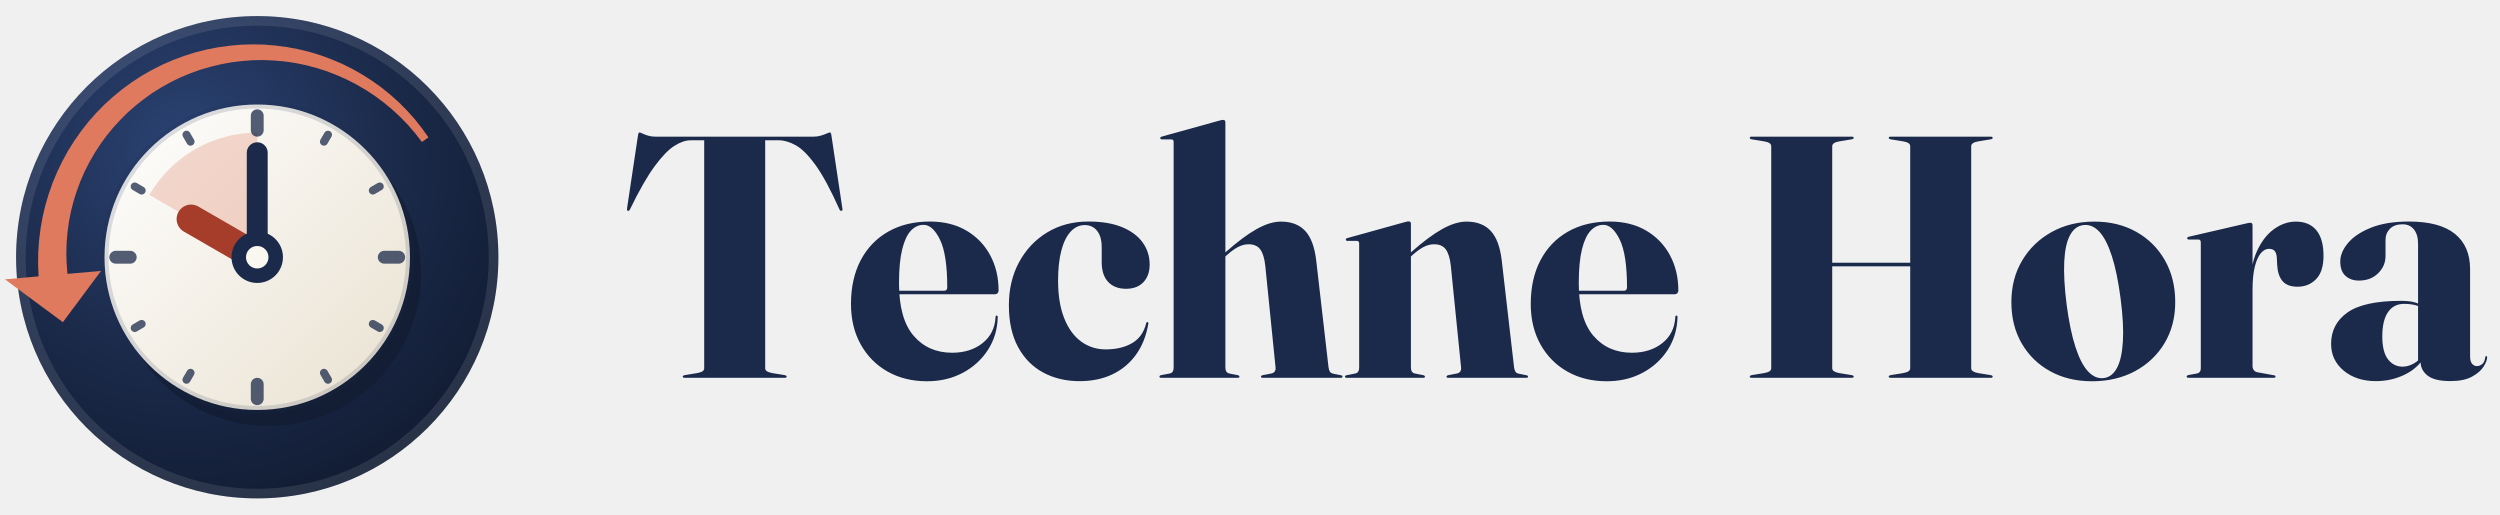
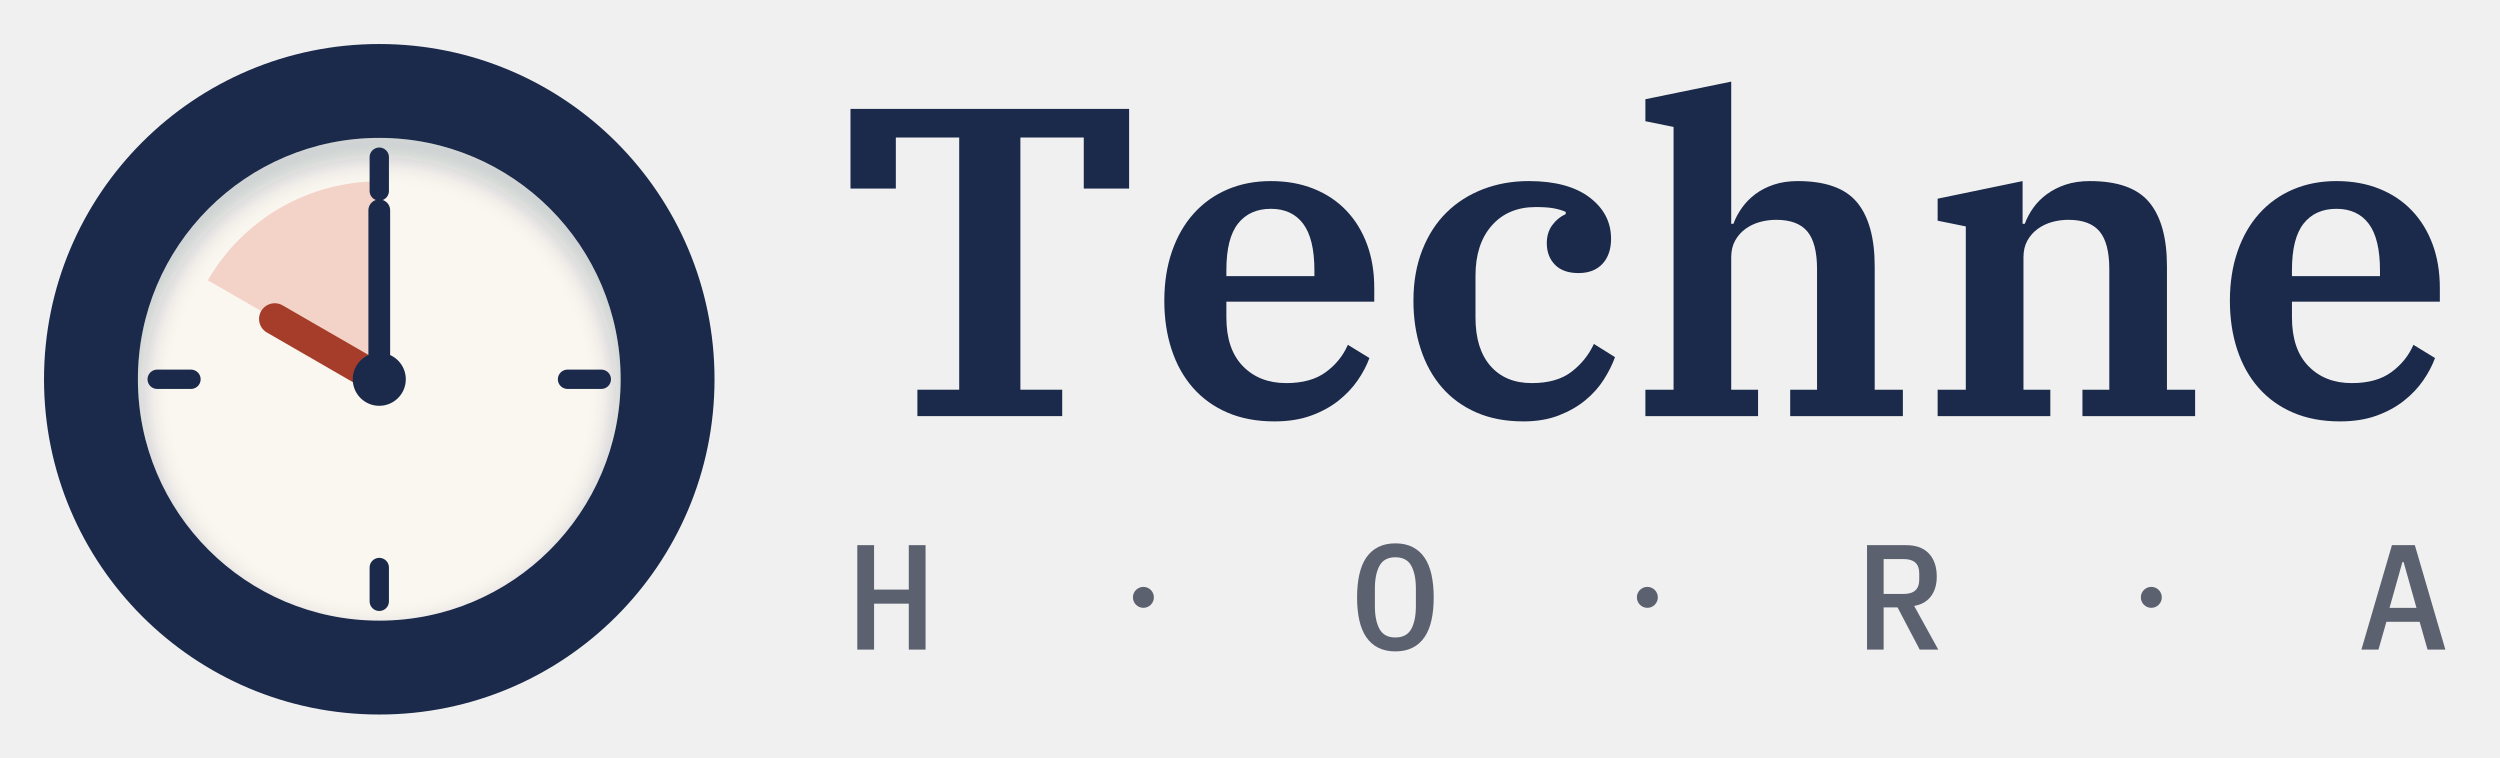
- <svg xmlns="http://www.w3.org/2000/svg" viewBox="0 0 311 64" role="img" aria-label="Techne Hora">
-   <g>
-     <defs>
-       <radialGradient id="hlg" cx="35%" cy="28%" r="80%">
-         <stop offset="0" stop-color="#2B4374" />
-         <stop offset=".55" stop-color="#1B2A4A" />
-         <stop offset="1" stop-color="#111B31" />
-       </radialGradient>
-       <linearGradient id="hlf" x1="0" y1="0" x2="1" y2="1">
-         <stop offset="0" stop-color="#FFFFFF" />
-         <stop offset="1" stop-color="#E9E1D0" />
-       </linearGradient>
-     </defs>
-     <circle cx="32" cy="32" r="30" fill="url(#hlg)" />
-     <circle cx="32" cy="32" r="29.4" fill="none" stroke="#FFFFFF" stroke-opacity=".10" stroke-width="1.2" />
-     <circle cx="33.4" cy="34" r="19" fill="#111B31" opacity=".7" />
-     <circle cx="32" cy="32" r="19" fill="url(#hlf)" />
-     <circle cx="32" cy="32" r="19" fill="none" stroke="#1B2A4A" stroke-opacity=".15" stroke-width="1" />
-     <path d="M32 32L18.58 24.25A15.5 15.5 0 0 1 32.00 16.50Z" fill="#E07A5F" fill-opacity=".28" />
-     <path d="M32.00 16.20L32.00 14.40" stroke="#1B2A4A" stroke-width="1.6" stroke-linecap="round" stroke-opacity="0.75" />
-     <path d="M40.30 17.62L40.80 16.76" stroke="#1B2A4A" stroke-width="1" stroke-linecap="round" stroke-opacity="0.75" />
-     <path d="M46.38 23.70L47.24 23.20" stroke="#1B2A4A" stroke-width="1" stroke-linecap="round" stroke-opacity="0.75" />
-     <path d="M47.80 32.00L49.60 32.00" stroke="#1B2A4A" stroke-width="1.6" stroke-linecap="round" stroke-opacity="0.75" />
-     <path d="M46.38 40.30L47.24 40.80" stroke="#1B2A4A" stroke-width="1" stroke-linecap="round" stroke-opacity="0.75" />
-     <path d="M40.30 46.38L40.80 47.24" stroke="#1B2A4A" stroke-width="1" stroke-linecap="round" stroke-opacity="0.75" />
-     <path d="M32.00 47.80L32.00 49.60" stroke="#1B2A4A" stroke-width="1.6" stroke-linecap="round" stroke-opacity="0.75" />
-     <path d="M23.70 46.38L23.20 47.24" stroke="#1B2A4A" stroke-width="1" stroke-linecap="round" stroke-opacity="0.75" />
-     <path d="M17.62 40.30L16.76 40.80" stroke="#1B2A4A" stroke-width="1" stroke-linecap="round" stroke-opacity="0.75" />
-     <path d="M16.20 32.00L14.40 32.00" stroke="#1B2A4A" stroke-width="1.6" stroke-linecap="round" stroke-opacity="0.75" />
-     <path d="M17.62 23.70L16.76 23.20" stroke="#1B2A4A" stroke-width="1" stroke-linecap="round" stroke-opacity="0.75" />
-     <path d="M23.70 17.62L23.20 16.76" stroke="#1B2A4A" stroke-width="1" stroke-linecap="round" stroke-opacity="0.75" />
-     <path d="M32.00 32.00L23.77 27.25" stroke="#A63D2A" stroke-width="3.6" stroke-linecap="round" />
-     <path d="M32.00 32.00L32.00 19.00" stroke="#1B2A4A" stroke-width="2.6" stroke-linecap="round" />
-     <path d="M53.30 17.09L52.47 15.93L51.59 14.82L50.64 13.76L49.64 12.75L48.58 11.80L47.47 10.90L46.31 10.07L45.11 9.30L43.86 8.59L42.58 7.95L41.26 7.39L39.92 6.89L38.54 6.47L37.15 6.13L35.73 5.86L34.30 5.67L32.87 5.55L31.42 5.52L29.98 5.56L28.54 5.69L27.10 5.89L25.68 6.17L24.27 6.52L22.89 6.96L21.52 7.47L20.19 8.05L18.89 8.71L17.62 9.43L16.40 10.23L15.22 11.09L14.08 12.02L13.00 13.00L11.97 14.05L11.00 15.15L10.10 16.30L9.25 17.51L8.47 18.75L7.76 20.05L7.12 21.37L6.55 22.74L6.06 24.13L5.64 25.55L5.30 26.99L5.04 28.45L4.86 29.92L4.76 31.41L4.74 32.89L4.80 34.38L0.62 34.75L7.82 40.08L12.57 33.70L8.39 34.07L8.29 32.78L8.25 31.48L8.29 30.19L8.40 28.89L8.57 27.61L8.82 26.33L9.14 25.07L9.53 23.82L9.98 22.60L10.50 21.40L11.09 20.23L11.74 19.09L12.45 17.99L13.22 16.93L14.05 15.91L14.94 14.94L15.87 14.01L16.86 13.14L17.90 12.32L18.97 11.55L20.10 10.85L21.25 10.21L22.45 9.63L23.67 9.12L24.92 8.67L26.20 8.30L27.50 7.99L28.81 7.75L30.13 7.59L31.47 7.49L32.80 7.47L34.14 7.53L35.48 7.65L36.80 7.85L38.12 8.12L39.42 8.47L40.70 8.88L41.96 9.37L43.19 9.92L44.39 10.54L45.56 11.22L46.69 11.97L47.77 12.78L48.82 13.65L49.81 14.57L50.76 15.55L51.65 16.58L52.48 17.66Z" fill="#E07A5F" />
-     <circle cx="32" cy="32" r="3.2" fill="#1B2A4A" />
-     <circle cx="32" cy="32" r="1.4" fill="#FAF7F0" />
+ <svg xmlns="http://www.w3.org/2000/svg" viewBox="0 0 568 172" role="img" aria-label="Techne Hora">
+   <circle cx="86.17" cy="86.17" r="76.17" fill="#1B2A4A" />
+   <circle cx="86.17" cy="86.17" r="54.84" fill="#FAF7F0" />
+   <defs>
+     <clipPath id="fh0">
+       <circle cx="86.17" cy="86.17" r="54.84" />
+     </clipPath>
+     <filter id="bh0" x="-20%" y="-20%" width="140%" height="140%">
+       <feGaussianBlur stdDeviation="2.74" />
+     </filter>
+   </defs>
+   <g clip-path="url(#fh0)">
+     <circle cx="86.17" cy="89.46" r="57.03" fill="none" stroke="#1B2A4A" stroke-opacity=".22" stroke-width="6.58" filter="url(#bh0)" />
  </g>
-   <path transform="translate(77.51 47.00) scale(0.02143)" d="M185.4 -1400.0H1106.597Q1129.397 -1400.0 1148.997 -1406.1Q1168.597 -1412.2 1182.497 -1418.3Q1196.396 -1424.4 1200.596 -1424.4Q1203.396 -1424.4 1205.696 -1421.1Q1207.996 -1417.8 1210.196 -1402L1272.596 -986.002Q1274.596 -978.002 1273.297 -974.402Q1271.997 -970.802 1268.997 -969.202Q1265.997 -968.402 1262.497 -970.102Q1258.997 -971.802 1256.197 -977.202Q1179.597 -1148.801 1117.298 -1234.901Q1054.998 -1321 1002.399 -1349.9Q949.799 -1378.8 904.199 -1378.8H824.996V-56Q824.996 -44 835.896 -37.4Q846.796 -30.8 867.396 -27.2L935.797 -16Q949.797 -13.6 949.797 -7.2Q949.797 0.0 938.997 0.0H357Q351.6 0.0 348.9 -2.3Q346.2 -4.6 346.2 -7.2Q346.2 -13.6 360.2 -16L428.601 -27.2Q450.001 -30.8 460.501 -37.4Q471.001 -44 471.001 -56V-1378.8H391.798Q349.198 -1378.8 297.698 -1346.3Q246.198 -1313.801 182.599 -1227.201Q118.999 -1140.601 39.8 -977.202Q37.2 -971.802 33.6 -970.102Q30 -968.402 27 -969.202Q24 -970.802 23.2 -974.402Q22.4 -978.002 23.4 -986.002L85.8 -1402Q88 -1417.8 90.4 -1421.1Q92.8 -1424.4 95.4 -1424.4Q99.4 -1424.4 112 -1418.3Q124.6 -1412.2 143.8 -1406.1Q163 -1400.0 185.4 -1400.0ZM2179.797 -506.401Q2179.797 -497.201 2173.797 -491.001Q2167.797 -484.801 2154.597 -484.801H1531.798V-505.601H1864.601Q1881.801 -505.601 1881.801 -526Q1881.801 -715.4 1839.801 -801.7Q1797.8 -888 1744.599 -888Q1702.999 -888 1670.998 -854.499Q1638.997 -820.999 1620.397 -746.399Q1601.797 -671.798 1601.797 -549.599Q1601.797 -342.999 1686.497 -244.298Q1771.197 -145.598 1909.997 -145.598Q2017.197 -145.598 2087.497 -201.998Q2157.797 -258.398 2162.197 -353.798Q2162.397 -358.398 2164.597 -359.898Q2166.797 -361.398 2167.797 -361.398Q2170.597 -361.398 2172.897 -359.498Q2175.197 -357.598 2174.997 -351.798Q2172.197 -245.599 2117.697 -161.499Q2063.197 -77.4 1971.398 -28.7Q1879.598 20.0 1764.399 20.0Q1634.599 20.0 1535.2 -36.4Q1435.8 -92.8 1379.4 -194.1Q1323 -295.4 1323 -428.8Q1323 -574.799 1379.3 -682.199Q1435.6 -789.599 1538.7 -848.399Q1641.799 -907.199 1780.999 -907.199Q1903.198 -907.199 1992.598 -854.9Q2081.998 -802.6 2130.897 -712Q2179.797 -621.4 2179.797 -506.401ZM3056.798 -657.4Q3056.798 -593.401 3020.498 -555.101Q2984.199 -516.802 2919.399 -516.802Q2853.6 -516.802 2816 -556.601Q2778.401 -596.401 2778.401 -672V-758.399Q2778.401 -819.799 2751.8 -853.2Q2725.2 -886.6 2679.999 -886.6Q2632.799 -886.6 2597.698 -848.199Q2562.597 -809.799 2543.897 -737.799Q2525.197 -665.799 2525.197 -564.798Q2525.197 -434.998 2560.797 -345.698Q2596.397 -256.398 2658.897 -210.698Q2721.397 -164.998 2801.998 -164.998Q2892.198 -164.998 2954.598 -201.198Q3016.998 -237.398 3036.598 -316.399Q3037.598 -320.799 3039.798 -322.599Q3041.998 -324.399 3044.598 -323.599Q3047.398 -322.799 3048.698 -320.099Q3049.998 -317.399 3048.998 -312.999Q3030.798 -207.799 2977.098 -133.699Q2923.398 -59.6 2840.499 -20.1Q2757.599 19.4 2650.2 19.4Q2532.2 19.4 2439.4 -30.3Q2346.6 -80 2293.1 -178.2Q2239.6 -276.4 2239.6 -421.2Q2239.6 -561.8 2298.7 -671.2Q2357.8 -780.599 2461.8 -843.899Q2565.799 -907.199 2701.399 -907.199Q2818.599 -907.199 2897.398 -874.4Q2976.198 -841.6 3016.498 -785.2Q3056.798 -728.8 3056.798 -657.4ZM3496.397 -1484.399V-59.6Q3496.397 -45 3501.997 -36.3Q3507.597 -27.6 3520.397 -24.8L3566.797 -15.6Q3577.997 -13.2 3577.997 -7.2Q3577.997 0.0 3568.797 0.0H3122.4Q3119 0.0 3116.3 -1.9Q3113.6 -3.8 3113.6 -7.2Q3113.6 -10 3116.3 -12.5Q3119 -15 3126 -16L3172.001 -24.8Q3185.601 -27.6 3190.801 -36.3Q3196.001 -45 3196.001 -59.2V-1369.6Q3196.001 -1376.6 3192.501 -1380.3Q3189.001 -1384 3180.801 -1384H3128.8Q3123 -1384 3120.7 -1386.3Q3118.4 -1388.6 3118.4 -1392Q3118.4 -1395.8 3121.1 -1397.6Q3123.8 -1399.4 3127.6 -1400.4L3460.397 -1492.799Q3470.997 -1495.599 3474.997 -1496.399Q3478.997 -1497.199 3483.997 -1497.199Q3490.197 -1497.199 3493.297 -1493.499Q3496.397 -1489.799 3496.397 -1484.399ZM3471.597 -682.8 3459.597 -695.6 3497.597 -729.2Q3599.397 -819.4 3677.197 -863.1Q3754.996 -906.799 3819.196 -906.799Q3909.396 -906.799 3959.597 -852.899Q4009.797 -798.999 4023.597 -681.599L4094.997 -62.4Q4096.997 -46.4 4102.497 -36.6Q4107.997 -26.8 4122.197 -24L4165.397 -15.2Q4171.597 -14.4 4173.897 -12.2Q4176.197 -10 4176.197 -7.2Q4176.197 -3.8 4173.897 -1.9Q4171.597 0.0 4166.997 0.0H3712.6Q3703 0.0 3703 -7.2Q3703 -12.8 3714.6 -15.6L3761.801 -24.8Q3777.001 -27.6 3783.201 -37.4Q3789.401 -47.2 3787.401 -62.4L3728 -650.399Q3720.8 -715.4 3698.9 -745.301Q3676.999 -775.201 3631.199 -775.201Q3600.198 -775.201 3570.398 -759.601Q3540.598 -744.001 3507.997 -714.8ZM4573.397 -895.199V-59.6Q4573.397 -45 4578.997 -36.3Q4584.597 -27.6 4597.397 -24.8L4643.797 -15.6Q4654.997 -13.2 4654.997 -7.2Q4654.997 0.0 4645.797 0.0H4199.4Q4196 0.0 4193.3 -1.9Q4190.6 -3.8 4190.6 -7.2Q4190.6 -9.8 4192.9 -12Q4195.2 -14.2 4201.4 -15.2L4249.001 -24.8Q4262.601 -27.6 4267.801 -36.3Q4273.001 -45 4273.001 -59.2V-780.4Q4273.001 -787.4 4269.501 -791.1Q4266.001 -794.8 4257.801 -794.8H4205.8Q4200 -794.8 4197.7 -797.1Q4195.4 -799.4 4195.4 -802.8Q4195.4 -806.6 4198.1 -808.4Q4200.8 -810.2 4204.6 -811.2L4537.397 -903.599Q4547.997 -906.399 4551.997 -907.199Q4555.997 -907.999 4560.997 -907.999Q4567.197 -907.999 4570.297 -904.299Q4573.397 -900.599 4573.397 -895.199ZM4548.597 -682.8 4536.597 -695.6 4574.597 -729.2Q4676.397 -819.4 4754.197 -863.1Q4831.996 -906.799 4896.196 -906.799Q4986.396 -906.799 5036.597 -852.899Q5086.797 -798.999 5100.597 -681.599L5171.997 -62.4Q5173.997 -46.4 5179.497 -36.6Q5184.997 -26.8 5199.197 -24L5242.397 -15.2Q5248.597 -14.4 5250.897 -12.2Q5253.197 -10 5253.197 -7.2Q5253.197 -3.8 5250.897 -1.9Q5248.597 0.0 5243.997 0.0H4789.6Q4780 0.0 4780 -7.2Q4780 -12.8 4791.6 -15.6L4838.801 -24.8Q4854.001 -27.6 4860.201 -37.4Q4866.401 -47.2 4864.401 -62.4L4805 -650.399Q4797.8 -715.4 4775.9 -745.301Q4753.999 -775.201 4708.199 -775.201Q4677.198 -775.201 4647.398 -759.601Q4617.598 -744.001 4584.997 -714.8ZM6125.797 -506.401Q6125.797 -497.201 6119.797 -491.001Q6113.797 -484.801 6100.597 -484.801H5477.798V-505.601H5810.601Q5827.801 -505.601 5827.801 -526Q5827.801 -715.4 5785.801 -801.7Q5743.8 -888 5690.599 -888Q5648.999 -888 5616.998 -854.499Q5584.997 -820.999 5566.397 -746.399Q5547.797 -671.798 5547.797 -549.599Q5547.797 -342.999 5632.497 -244.298Q5717.197 -145.598 5855.997 -145.598Q5963.197 -145.598 6033.497 -201.998Q6103.797 -258.398 6108.197 -353.798Q6108.397 -358.398 6110.597 -359.898Q6112.797 -361.398 6113.797 -361.398Q6116.597 -361.398 6118.897 -359.498Q6121.197 -357.598 6120.997 -351.798Q6118.197 -245.599 6063.697 -161.499Q6009.197 -77.4 5917.398 -28.7Q5825.598 20.0 5710.399 20.0Q5580.599 20.0 5481.2 -36.4Q5381.8 -92.8 5325.4 -194.1Q5269 -295.4 5269 -428.8Q5269 -574.799 5325.3 -682.199Q5381.6 -789.599 5484.7 -848.399Q5587.799 -907.199 5726.999 -907.199Q5849.198 -907.199 5938.598 -854.9Q6027.998 -802.6 6076.897 -712Q6125.797 -621.4 6125.797 -506.401ZM6842.198 -668.2H7619.799V-647H6842.198ZM7018.996 -56Q7018.996 -44.393 7029.896 -37.596Q7040.796 -30.8 7061.396 -27.2L7129.797 -16Q7143.796 -13.6 7143.796 -7.561Q7143.796 -4.149 7141.166 -2.075Q7138.536 0.0 7132.996 0.0H6551Q6545.461 0.0 6542.83 -2.075Q6540.2 -4.149 6540.2 -7.561Q6540.2 -13.6 6554.2 -16L6622.601 -27.2Q6644.001 -30.8 6654.501 -37.596Q6665 -44.393 6665 -56V-1344Q6665 -1355.607 6654.501 -1362.504Q6644.001 -1369.4 6622.601 -1372.8L6554.2 -1384Q6540.2 -1386.103 6540.2 -1392.8Q6540.2 -1395.6 6542.83 -1397.8Q6545.461 -1400.0 6551 -1400H7132.996Q7138.536 -1400.0 7141.166 -1397.8Q7143.796 -1395.6 7143.796 -1392.8Q7143.796 -1386.103 7129.797 -1384L7061.396 -1372.8Q7040.796 -1369.4 7029.896 -1362.504Q7018.996 -1355.607 7018.996 -1344ZM7825.797 -56Q7825.797 -44.393 7836.696 -37.596Q7847.596 -30.8 7868.196 -27.2L7936.597 -16Q7950.597 -13.6 7950.597 -7.561Q7950.597 -4.149 7947.967 -2.075Q7945.336 0.0 7939.797 0.0H7357.801Q7352.261 0.0 7349.631 -2.075Q7347.001 -4.149 7347.001 -7.561Q7347.001 -13.6 7361 -16L7429.401 -27.2Q7450.801 -30.8 7461.301 -37.596Q7471.801 -44.393 7471.801 -56V-1344Q7471.801 -1355.607 7461.301 -1362.504Q7450.801 -1369.4 7429.401 -1372.8L7361 -1384Q7347.001 -1386.103 7347.001 -1392.8Q7347.001 -1395.6 7349.631 -1397.8Q7352.261 -1400.0 7357.801 -1400.0H7939.797Q7945.336 -1400.0 7947.967 -1397.8Q7950.597 -1395.6 7950.597 -1392.8Q7950.597 -1386.103 7936.597 -1384L7868.196 -1372.8Q7847.596 -1369.4 7836.696 -1362.504Q7825.797 -1355.607 7825.797 -1344ZM8540.999 -906.799Q8678.399 -906.799 8784.099 -847.399Q8889.798 -788 8949.998 -682.6Q9010.198 -577.2 9010.198 -439.6Q9010.198 -304.4 8947.998 -200.9Q8885.798 -97.4 8776.999 -38.7Q8668.199 20.0 8526.999 20.0Q8389.6 20.0 8284.1 -38.3Q8178.6 -96.6 8118.8 -200.1Q8059 -303.6 8059 -439.6Q8059 -575 8121.3 -680.3Q8183.6 -785.6 8292.5 -846.199Q8401.399 -906.799 8540.999 -906.799ZM8594.199 1.6Q8643 -3.8 8671.5 -56.3Q8700.001 -108.8 8706.301 -209.9Q8712.602 -311 8693.002 -460.6Q8673.402 -610.8 8642.102 -707.4Q8610.802 -804 8569.401 -848.4Q8528 -892.8 8476.999 -886.6Q8427.599 -880.4 8399.198 -827.399Q8370.797 -774.399 8365.897 -673.999Q8360.996 -573.599 8379.796 -424.8Q8399.396 -276.2 8430.696 -179.5Q8461.997 -82.8 8503.497 -37.9Q8544.998 7 8594.199 1.6ZM9444.997 -519.599Q9444.997 -647.399 9483.797 -733.399Q9522.597 -819.399 9583.397 -863.099Q9644.197 -906.799 9709.797 -906.799Q9787.997 -906.799 9829.496 -856.6Q9870.996 -806.4 9870.996 -708.401Q9870.996 -617.202 9828.097 -573.002Q9785.197 -528.803 9720.598 -528.803Q9660.799 -528.803 9632.899 -561.602Q9604.999 -594.402 9601.799 -657.601L9600.199 -692.401Q9599.399 -718.801 9589.399 -733.801Q9579.399 -748.802 9554.199 -748.802Q9528.798 -748.802 9507.098 -723.401Q9485.398 -698.001 9472.197 -645.3Q9458.997 -592.6 9458.997 -511.599ZM9458.997 -885.599V-565.599V-67.6Q9458.997 -55.4 9465.797 -45.5Q9472.597 -35.6 9484.597 -32.8L9582.997 -14.8Q9588.797 -13.8 9590.697 -12Q9592.597 -10.2 9592.597 -7.2Q9592.597 -3.8 9589.897 -1.9Q9587.197 0.0 9581.797 0.0H9087.2Q9082 0.0 9079.1 -2.4Q9076.2 -4.8 9076.2 -7.4Q9076.2 -10.2 9079.9 -12.9Q9083.6 -15.6 9089.6 -16.6L9134.601 -24.8Q9148.201 -27.6 9153.401 -35.5Q9158.601 -43.4 9158.601 -54.4V-785.2Q9158.601 -793 9155.501 -797.9Q9152.401 -802.8 9144.201 -802.8H9088.2Q9084.8 -802.8 9082.1 -805.1Q9079.4 -807.4 9079.4 -810.0Q9079.4 -813.0 9082.1 -815.6Q9084.8 -818.2 9090.2 -819.2L9423.797 -896.399Q9431.997 -898.399 9436.797 -899.199Q9441.597 -899.999 9446.597 -899.999Q9453.597 -899.999 9456.297 -895.499Q9458.997 -890.999 9458.997 -885.599ZM10434.4 -92.8V-104.4L10419.801 -90.8V-777.997Q10419.801 -831.799 10395.7 -861.499Q10371.6 -891.2 10330.199 -891.2Q10281.798 -891.2 10256.398 -864.999Q10230.998 -838.799 10230.998 -801.199V-707.6Q10230.998 -649.2 10187.898 -606.801Q10144.799 -564.401 10076.199 -564.401Q10029.2 -564.401 9998.7 -591.801Q9968.2 -619.201 9968.2 -675.2Q9968.2 -728.8 10013.1 -782.4Q10058 -836 10146.9 -871.6Q10235.799 -907.199 10366.999 -907.199Q10545.198 -907.199 10633.497 -835.8Q10721.797 -764.4 10721.797 -631.6V-125.199Q10721.797 -95.599 10733.197 -81.799Q10744.597 -67.999 10761.197 -67.999Q10777.397 -67.999 10791.797 -79.299Q10806.197 -90.599 10809.797 -118.799Q10810.597 -123.199 10812.097 -124.599Q10813.597 -125.999 10815.397 -125.999Q10818.197 -125.999 10819.497 -124.599Q10820.797 -123.199 10820.797 -118.799Q10820.797 -97.999 10800.397 -65.399Q10779.997 -32.799 10733.298 -6.9Q10686.598 19 10606.999 19Q10515.0 19 10474.7 -13.3Q10434.4 -45.6 10434.4 -92.8ZM9915.001 -197.2Q9915.001 -311.999 10010.3 -379.399Q10105.6 -446.799 10321.799 -446.799Q10375.199 -446.799 10407.6 -435.999Q10440 -425.199 10467.8 -407.599L10459 -399.999Q10430 -415.199 10401.9 -422.199Q10373.799 -429.199 10337.799 -429.199Q10278.398 -429.199 10245.297 -381.199Q10212.197 -333.199 10212.197 -239.599Q10212.197 -150.599 10245.097 -107.699Q10277.998 -64.799 10330.198 -64.799Q10362.399 -64.799 10394.699 -82.999Q10427 -101.199 10447.4 -132L10459.8 -124.8Q10418.2 -54.8 10341.2 -17.8Q10264.2 19.2 10175 19.2Q10061.2 19.2 9988.1 -41.6Q9915.001 -102.4 9915.001 -197.2Z" fill="#1B2A4A" />
+   <path d="M86.17 86.17L47.22 63.68A44.97 44.97 0 0 1 86.17 41.20Z" fill="#F3D3C8" />
+   <path d="M86.17 43.39L86.17 35.71" stroke="#1B2A4A" stroke-width="4.39" stroke-linecap="round" />
+   <path d="M128.94 86.17L136.62 86.17" stroke="#1B2A4A" stroke-width="4.39" stroke-linecap="round" />
+   <path d="M86.17 128.94L86.17 136.62" stroke="#1B2A4A" stroke-width="4.39" stroke-linecap="round" />
+   <path d="M43.39 86.17L35.71 86.17" stroke="#1B2A4A" stroke-width="4.39" stroke-linecap="round" />
+   <path d="M86.17 86.17L62.42 72.46" stroke="#A63D2A" stroke-width="7.13" stroke-linecap="round" />
+   <path d="M86.17 86.17L86.17 47.78" stroke="#1B2A4A" stroke-width="4.94" stroke-linecap="round" />
+   <circle cx="86.17" cy="86.17" r="6.03" fill="#1B2A4A" />
+   <path d="M208.432 88.542H217.932V31.242H203.532V42.842H193.232V24.742H256.532V42.842H246.232V31.242H231.832V88.542H241.332V94.542H208.432Z" fill="#1B2A4A" />
+   <path d="M289.532 95.742Q283.532 95.742 278.882 93.742Q274.232 91.742 271.032 88.092Q267.832 84.442 266.182 79.392Q264.532 74.342 264.532 68.342Q264.532 62.142 266.282 57.092Q268.032 52.042 271.232 48.492Q274.432 44.942 278.882 43.042Q283.332 41.142 288.732 41.142Q294.132 41.142 298.482 42.892Q302.832 44.642 305.882 47.842Q308.932 51.042 310.582 55.492Q312.232 59.942 312.232 65.442V68.542H278.632V72.142Q278.632 79.342 282.382 83.192Q286.132 87.042 292.232 87.042Q297.832 87.042 301.232 84.542Q304.632 82.042 306.232 78.342L311.132 81.342Q310.232 83.842 308.482 86.392Q306.732 88.942 304.082 91.042Q301.432 93.142 297.832 94.442Q294.232 95.742 289.532 95.742ZM278.632 62.742H298.632V61.442Q298.632 54.242 296.082 50.842Q293.532 47.442 288.732 47.442Q283.932 47.442 281.282 50.792Q278.632 54.142 278.632 61.342Z" fill="#1B2A4A" />
+   <path d="M346.132 95.742Q340.032 95.742 335.382 93.692Q330.732 91.642 327.582 87.992Q324.432 84.342 322.782 79.292Q321.132 74.242 321.132 68.342Q321.132 61.942 323.132 56.842Q325.132 51.742 328.632 48.292Q332.132 44.842 336.932 42.992Q341.732 41.142 347.332 41.142Q356.232 41.142 361.132 44.842Q366.032 48.542 366.032 54.242Q366.032 57.842 364.082 59.942Q362.132 62.042 358.632 62.042Q355.132 62.042 353.282 60.142Q351.432 58.242 351.432 55.242Q351.432 52.842 352.682 51.142Q353.932 49.442 355.732 48.642V48.142Q354.632 47.642 353.082 47.342Q351.532 47.042 348.932 47.042Q342.632 47.042 338.932 51.242Q335.232 55.442 335.232 62.642V72.142Q335.232 79.242 338.632 83.142Q342.032 87.042 348.032 87.042Q353.732 87.042 357.082 84.442Q360.432 81.842 362.132 78.142L366.932 81.142Q366.032 83.642 364.382 86.242Q362.732 88.842 360.182 90.942Q357.632 93.042 354.132 94.392Q350.632 95.742 346.132 95.742Z" fill="#1B2A4A" />
+   <path d="M373.832 88.542H380.232V28.842L373.832 27.542V22.542L393.332 18.542V50.842H393.832Q394.532 48.942 395.782 47.192Q397.032 45.442 398.832 44.092Q400.632 42.742 403.032 41.942Q405.432 41.142 408.432 41.142Q417.932 41.142 421.932 45.992Q425.932 50.842 425.932 60.542V88.542H432.332V94.542H406.732V88.542H412.832V61.142Q412.832 55.242 410.632 52.592Q408.432 49.942 403.532 49.942Q401.632 49.942 399.832 50.442Q398.032 50.942 396.582 51.992Q395.132 53.042 394.232 54.642Q393.332 56.242 393.332 58.442V88.542H399.432V94.542H373.832Z" fill="#1B2A4A" />
+   <path d="M440.232 88.542H446.632V51.442L440.232 50.142V45.142L459.532 41.142V50.842H460.032Q460.732 48.942 461.982 47.192Q463.232 45.442 465.082 44.092Q466.932 42.742 469.332 41.942Q471.732 41.142 474.832 41.142Q484.332 41.142 488.332 45.992Q492.332 50.842 492.332 60.542V88.542H498.732V94.542H473.132V88.542H479.232V61.142Q479.232 55.242 477.032 52.592Q474.832 49.942 469.932 49.942Q468.032 49.942 466.232 50.442Q464.432 50.942 462.982 51.992Q461.532 53.042 460.632 54.642Q459.732 56.242 459.732 58.442V88.542H465.832V94.542H440.232Z" fill="#1B2A4A" />
+   <path d="M531.632 95.742Q525.632 95.742 520.982 93.742Q516.332 91.742 513.132 88.092Q509.932 84.442 508.282 79.392Q506.632 74.342 506.632 68.342Q506.632 62.142 508.382 57.092Q510.132 52.042 513.332 48.492Q516.532 44.942 520.982 43.042Q525.432 41.142 530.832 41.142Q536.232 41.142 540.582 42.892Q544.932 44.642 547.982 47.842Q551.032 51.042 552.682 55.492Q554.332 59.942 554.332 65.442V68.542H520.732V72.142Q520.732 79.342 524.482 83.192Q528.232 87.042 534.332 87.042Q539.932 87.042 543.332 84.542Q546.732 82.042 548.332 78.342L553.232 81.342Q552.332 83.842 550.582 86.392Q548.832 88.942 546.182 91.042Q543.532 93.142 539.932 94.442Q536.332 95.742 531.632 95.742ZM520.732 62.742H540.732V61.442Q540.732 54.242 538.182 50.842Q535.632 47.442 530.832 47.442Q526.032 47.442 523.382 50.792Q520.732 54.142 520.732 61.342Z" fill="#1B2A4A" />
+   <path d="M206.476 137.152H198.588V147.59H194.78V123.858H198.588V133.956H206.476V123.858H210.284V147.59H206.476Z" fill="#5C6170" />
+   <path d="M317.032 147.998Q314.788 147.998 313.139 147.165Q311.49 146.332 310.419 144.768Q309.348 143.204 308.838 140.926Q308.328 138.648 308.328 135.724Q308.328 132.834 308.838 130.539Q309.348 128.244 310.419 126.68Q311.49 125.116 313.139 124.283Q314.788 123.45 317.032 123.45Q319.276 123.45 320.925 124.283Q322.574 125.116 323.645 126.68Q324.716 128.244 325.226 130.539Q325.736 132.834 325.736 135.724Q325.736 138.648 325.226 140.926Q324.716 143.204 323.645 144.768Q322.574 146.332 320.925 147.165Q319.276 147.998 317.032 147.998ZM317.032 144.836Q319.582 144.836 320.636 142.915Q321.69 140.994 321.69 137.696V133.718Q321.69 130.454 320.636 128.533Q319.582 126.612 317.032 126.612Q314.482 126.612 313.428 128.533Q312.374 130.454 312.374 133.718V137.73Q312.374 140.994 313.428 142.915Q314.482 144.836 317.032 144.836Z" fill="#5C6170" />
+   <path d="M427.962 147.59H424.188V123.858H433.062Q436.462 123.858 438.247 125.762Q440.032 127.666 440.032 130.998Q440.032 133.718 438.706 135.486Q437.38 137.254 434.898 137.662L440.372 147.59H436.156L431.124 138.002H427.962ZM432.518 134.942Q436.054 134.942 436.054 131.712V130.25Q436.054 127.02 432.518 127.02H427.962V134.942Z" fill="#5C6170" />
+   <path d="M551.54 147.59 549.738 141.266H542.19L540.388 147.59H536.512L543.448 123.858H548.65L555.586 147.59ZM546.1 127.7H545.828L542.904 138.104H549.024Z" fill="#5C6170" />
+   <circle cx="259.78" cy="135.72" r="2.38" fill="#5C6170" />
+   <circle cx="374.28" cy="135.72" r="2.38" fill="#5C6170" />
+   <circle cx="488.78" cy="135.72" r="2.38" fill="#5C6170" />
</svg>
